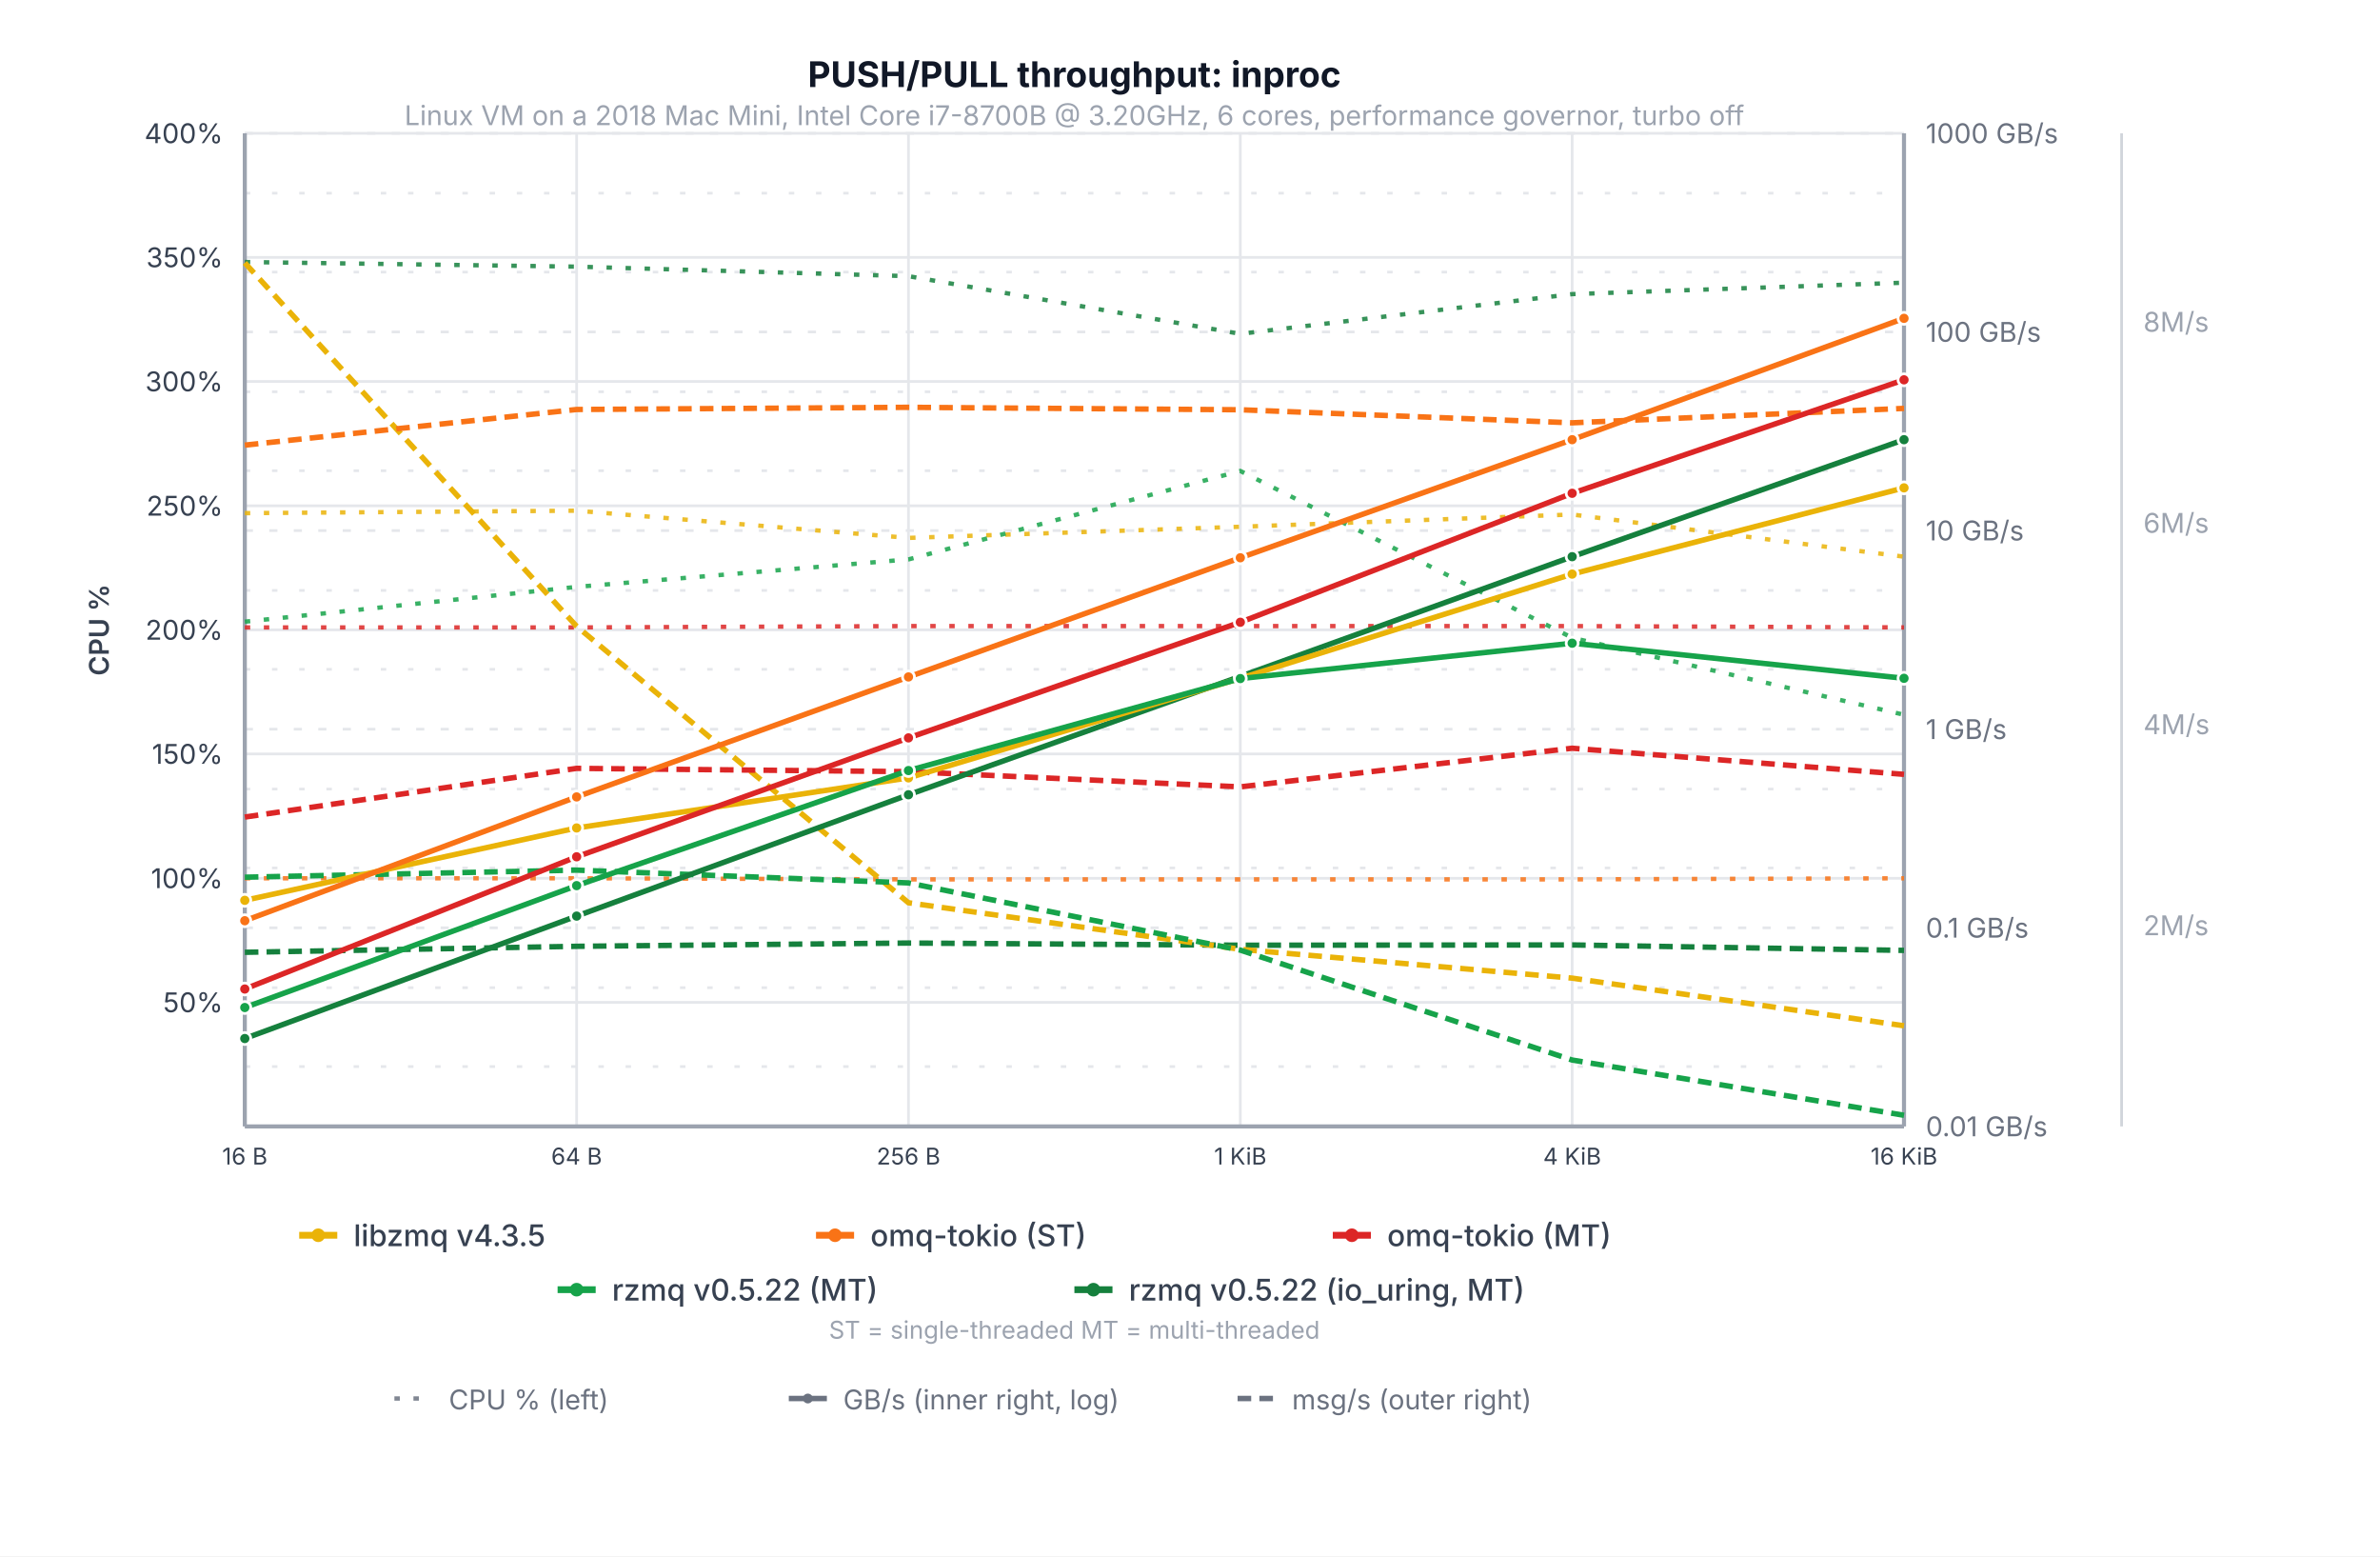
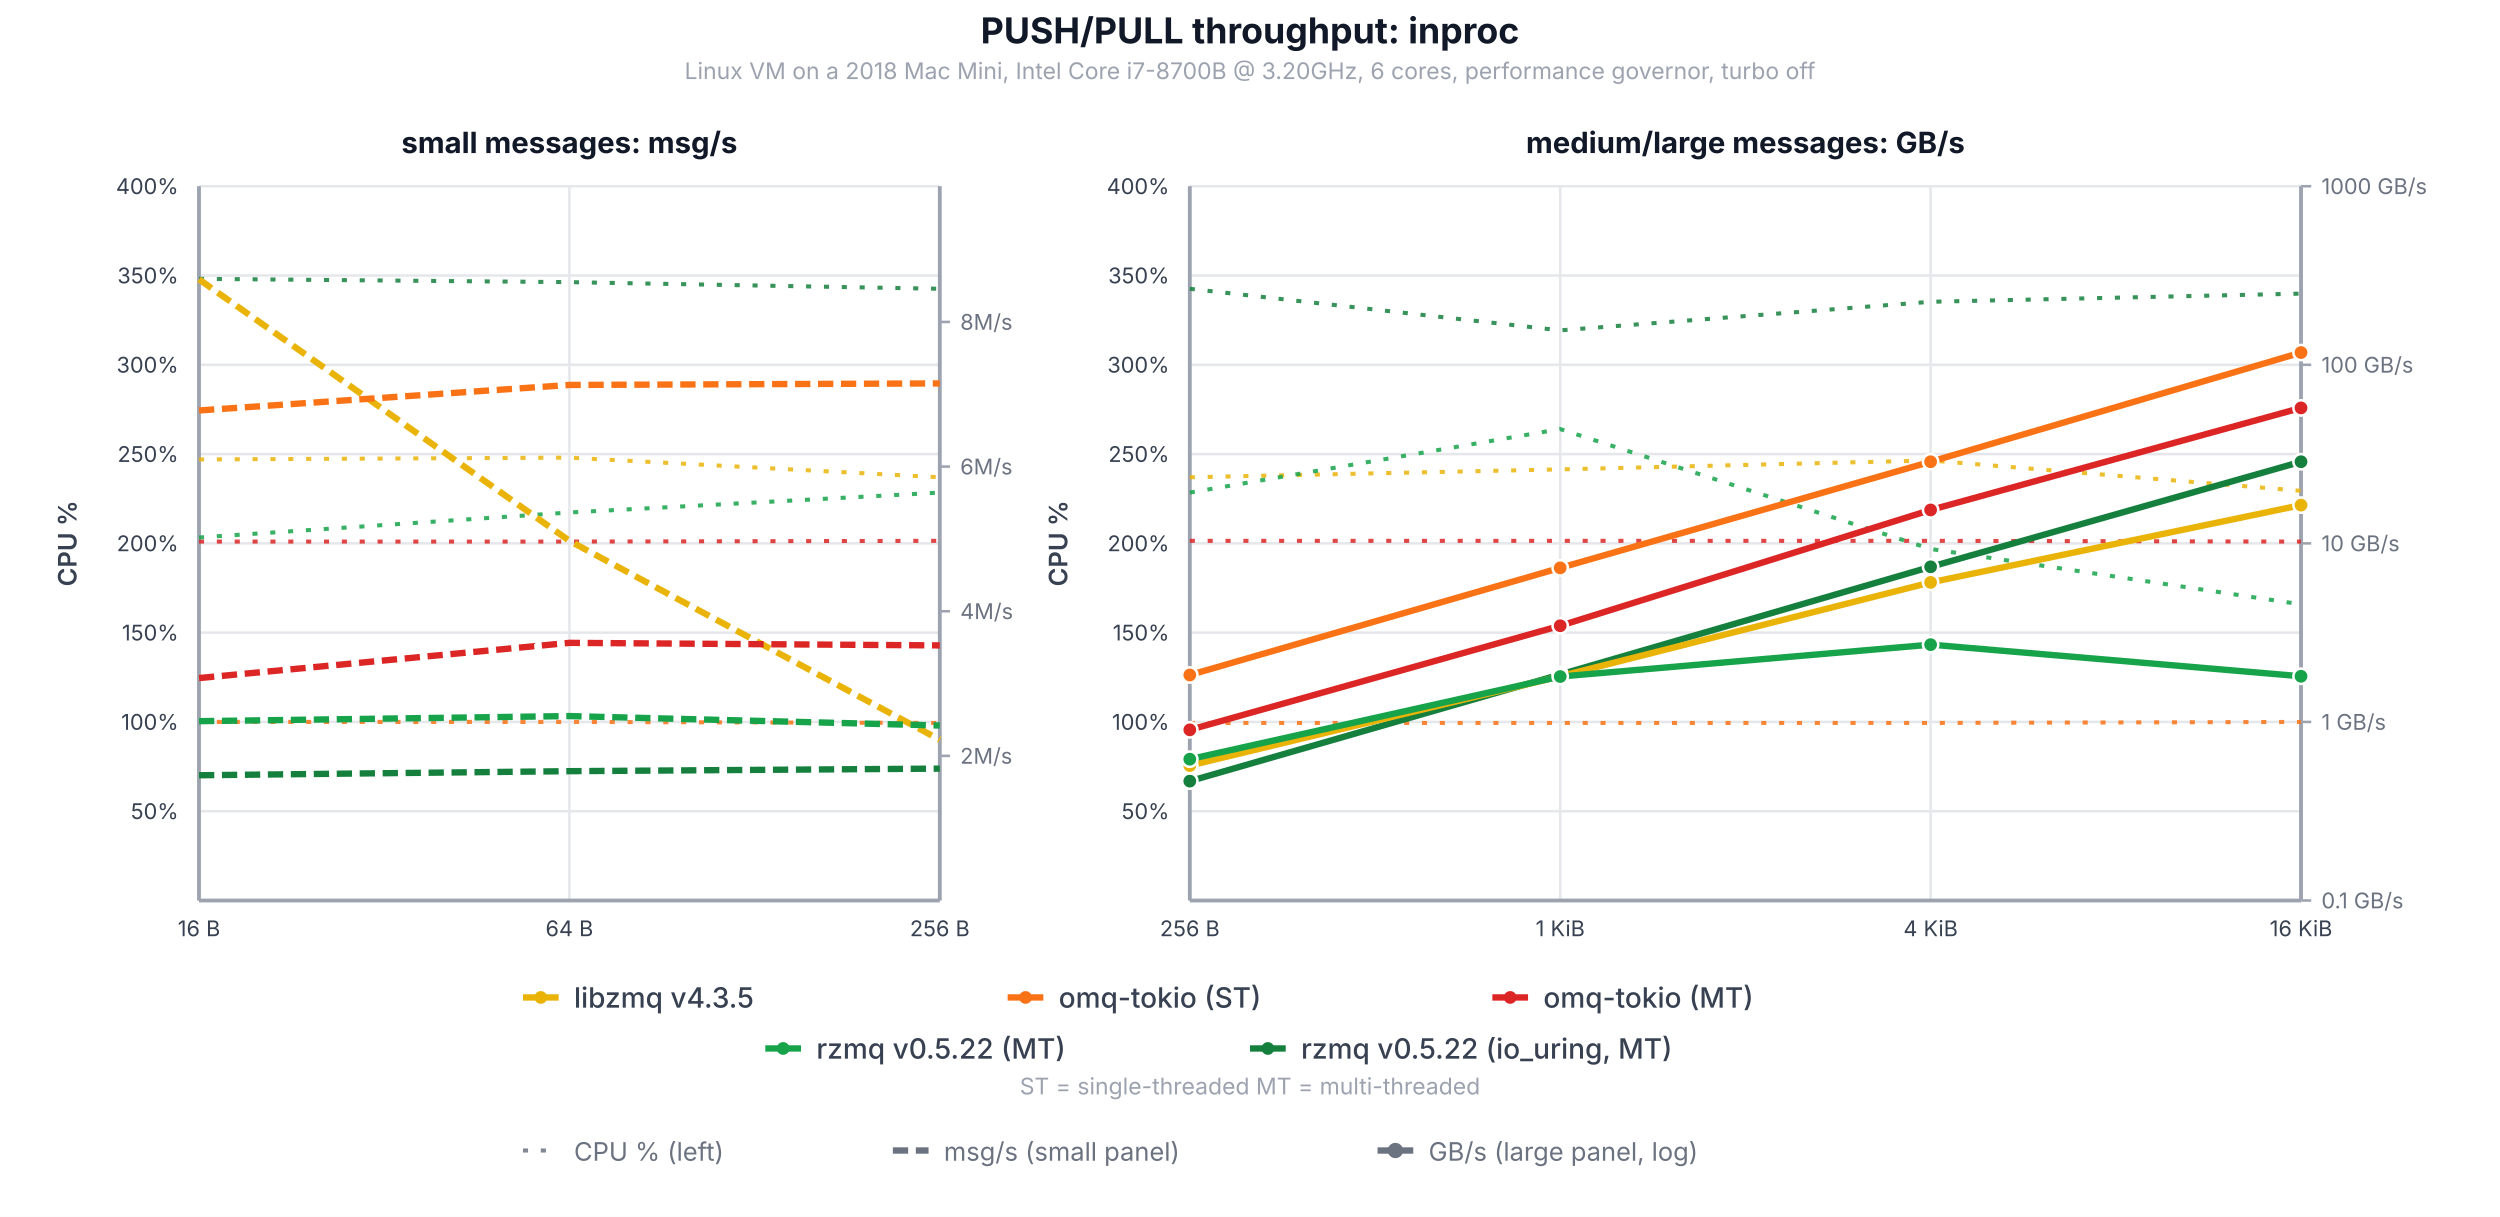
- <svg xmlns="http://www.w3.org/2000/svg" viewBox="0 0 875 572" font-family="system-ui, -apple-system, sans-serif">
-   <rect width="875" height="572" fill="white" />
-   <text x="395.0" y="32.0" text-anchor="middle" fill="#111827" font-size="13" font-weight="700">PUSH/PULL throughput: inproc</text>
-   <line x1="90.0" y1="368.4" x2="700.0" y2="368.4" stroke="#e5e7eb" stroke-width="1" />
-   <text x="82.0" y="368.4" text-anchor="end" dominant-baseline="middle" fill="#374151" font-size="10">50%</text>
-   <line x1="90.0" y1="322.8" x2="700.0" y2="322.8" stroke="#e5e7eb" stroke-width="1" />
-   <text x="82.0" y="322.8" text-anchor="end" dominant-baseline="middle" fill="#374151" font-size="10">100%</text>
-   <line x1="90.0" y1="277.1" x2="700.0" y2="277.1" stroke="#e5e7eb" stroke-width="1" />
-   <text x="82.0" y="277.1" text-anchor="end" dominant-baseline="middle" fill="#374151" font-size="10">150%</text>
-   <line x1="90.0" y1="231.5" x2="700.0" y2="231.5" stroke="#e5e7eb" stroke-width="1" />
-   <text x="82.0" y="231.5" text-anchor="end" dominant-baseline="middle" fill="#374151" font-size="10">200%</text>
-   <line x1="90.0" y1="185.9" x2="700.0" y2="185.9" stroke="#e5e7eb" stroke-width="1" />
-   <text x="82.0" y="185.9" text-anchor="end" dominant-baseline="middle" fill="#374151" font-size="10">250%</text>
-   <line x1="90.0" y1="140.2" x2="700.0" y2="140.2" stroke="#e5e7eb" stroke-width="1" />
-   <text x="82.0" y="140.2" text-anchor="end" dominant-baseline="middle" fill="#374151" font-size="10">300%</text>
-   <line x1="90.0" y1="94.6" x2="700.0" y2="94.6" stroke="#e5e7eb" stroke-width="1" />
-   <text x="82.0" y="94.6" text-anchor="end" dominant-baseline="middle" fill="#374151" font-size="10">350%</text>
-   <line x1="90.0" y1="49.0" x2="700.0" y2="49.0" stroke="#e5e7eb" stroke-width="1" />
-   <text x="82.0" y="49.0" text-anchor="end" dominant-baseline="middle" fill="#374151" font-size="10">400%</text>
-   <line x1="90.0" y1="414.0" x2="700.0" y2="414.0" stroke="#e5e7eb" stroke-width="1" stroke-dasharray="3,6" />
-   <text x="708.0" y="414.0" text-anchor="start" dominant-baseline="middle" fill="#6b7280" font-size="10">0.01 GB/s</text>
-   <line x1="90.0" y1="392.0" x2="700.0" y2="392.0" stroke="#e5e7eb" stroke-width="1" stroke-dasharray="2,8" />
-   <line x1="90.0" y1="363.0" x2="700.0" y2="363.0" stroke="#e5e7eb" stroke-width="1" stroke-dasharray="2,8" />
-   <line x1="90.0" y1="341.0" x2="700.0" y2="341.0" stroke="#e5e7eb" stroke-width="1" stroke-dasharray="3,6" />
-   <text x="708.0" y="341.0" text-anchor="start" dominant-baseline="middle" fill="#6b7280" font-size="10">0.1 GB/s</text>
-   <line x1="90.0" y1="319.0" x2="700.0" y2="319.0" stroke="#e5e7eb" stroke-width="1" stroke-dasharray="2,8" />
-   <line x1="90.0" y1="290.0" x2="700.0" y2="290.0" stroke="#e5e7eb" stroke-width="1" stroke-dasharray="2,8" />
-   <line x1="90.0" y1="268.0" x2="700.0" y2="268.0" stroke="#e5e7eb" stroke-width="1" stroke-dasharray="3,6" />
-   <text x="708.0" y="268.0" text-anchor="start" dominant-baseline="middle" fill="#6b7280" font-size="10">1 GB/s</text>
-   <line x1="90.0" y1="246.0" x2="700.0" y2="246.0" stroke="#e5e7eb" stroke-width="1" stroke-dasharray="2,8" />
-   <line x1="90.0" y1="217.0" x2="700.0" y2="217.0" stroke="#e5e7eb" stroke-width="1" stroke-dasharray="2,8" />
-   <line x1="90.0" y1="195.0" x2="700.0" y2="195.0" stroke="#e5e7eb" stroke-width="1" stroke-dasharray="3,6" />
-   <text x="708.0" y="195.0" text-anchor="start" dominant-baseline="middle" fill="#6b7280" font-size="10">10 GB/s</text>
-   <line x1="90.0" y1="173.0" x2="700.0" y2="173.0" stroke="#e5e7eb" stroke-width="1" stroke-dasharray="2,8" />
-   <line x1="90.0" y1="144.0" x2="700.0" y2="144.0" stroke="#e5e7eb" stroke-width="1" stroke-dasharray="2,8" />
-   <line x1="90.0" y1="122.0" x2="700.0" y2="122.0" stroke="#e5e7eb" stroke-width="1" stroke-dasharray="3,6" />
-   <text x="708.0" y="122.0" text-anchor="start" dominant-baseline="middle" fill="#6b7280" font-size="10">100 GB/s</text>
-   <line x1="90.0" y1="100.0" x2="700.0" y2="100.0" stroke="#e5e7eb" stroke-width="1" stroke-dasharray="2,8" />
-   <line x1="90.0" y1="71.0" x2="700.0" y2="71.0" stroke="#e5e7eb" stroke-width="1" stroke-dasharray="2,8" />
-   <line x1="90.0" y1="49.0" x2="700.0" y2="49.0" stroke="#e5e7eb" stroke-width="1" stroke-dasharray="3,6" />
-   <text x="708.0" y="49.0" text-anchor="start" dominant-baseline="middle" fill="#6b7280" font-size="10">1000 GB/s</text>
-   <text x="788.0" y="340.1" text-anchor="start" dominant-baseline="middle" fill="#9ca3af" font-size="10">2M/s</text>
-   <text x="788.0" y="266.2" text-anchor="start" dominant-baseline="middle" fill="#9ca3af" font-size="10">4M/s</text>
-   <text x="788.0" y="192.2" text-anchor="start" dominant-baseline="middle" fill="#9ca3af" font-size="10">6M/s</text>
-   <text x="788.0" y="118.3" text-anchor="start" dominant-baseline="middle" fill="#9ca3af" font-size="10">8M/s</text>
-   <line x1="90.0" y1="49.0" x2="90.0" y2="414.0" stroke="#e5e7eb" stroke-width="1" />
-   <line x1="212.0" y1="49.0" x2="212.0" y2="414.0" stroke="#e5e7eb" stroke-width="1" />
-   <line x1="334.0" y1="49.0" x2="334.0" y2="414.0" stroke="#e5e7eb" stroke-width="1" />
-   <line x1="456.0" y1="49.0" x2="456.0" y2="414.0" stroke="#e5e7eb" stroke-width="1" />
-   <line x1="578.0" y1="49.0" x2="578.0" y2="414.0" stroke="#e5e7eb" stroke-width="1" />
-   <line x1="700.0" y1="49.0" x2="700.0" y2="414.0" stroke="#e5e7eb" stroke-width="1" />
-   <line x1="90.0" y1="49.0" x2="90.0" y2="414.0" stroke="#9ca3af" stroke-width="1.5" />
-   <line x1="700.0" y1="49.0" x2="700.0" y2="414.0" stroke="#9ca3af" stroke-width="1.5" />
-   <line x1="90.0" y1="414.0" x2="700.0" y2="414.0" stroke="#9ca3af" stroke-width="1.5" />
-   <line x1="780.0" y1="49.0" x2="780.0" y2="414.0" stroke="#d1d5db" stroke-width="1" />
-   <text x="40.0" y="231.5" text-anchor="middle" fill="#374151" font-size="10" font-weight="600" transform="rotate(-90,40.0,231.5)">CPU %</text>
-   <polyline points="90.0,96.3 212.0,98.0 334.0,101.5 456.0,122.7 578.0,108.1 700.0,103.9" fill="none" stroke="#15803d" stroke-width="1.6" stroke-dasharray="2,5" opacity="0.85" />
-   <polyline points="90.0,188.6 212.0,187.7 334.0,197.7 456.0,193.6 578.0,189.1 700.0,204.6" fill="none" stroke="#eab308" stroke-width="1.6" stroke-dasharray="2,5" opacity="0.85" />
-   <polyline points="90.0,230.6 212.0,230.6 334.0,230.1 456.0,230.1 578.0,230.1 700.0,230.6" fill="none" stroke="#dc2626" stroke-width="1.6" stroke-dasharray="2,5" opacity="0.85" />
-   <polyline points="90.0,322.8 212.0,322.8 334.0,323.2 456.0,323.2 578.0,323.2 700.0,322.8" fill="none" stroke="#f97316" stroke-width="1.6" stroke-dasharray="2,5" opacity="0.85" />
-   <polyline points="90.0,228.5 212.0,215.7 334.0,205.6 456.0,173.1 578.0,234.4 700.0,262.7" fill="none" stroke="#16a34a" stroke-width="1.6" stroke-dasharray="2,5" opacity="0.85" />
-   <polyline points="90.0,350.0 212.0,347.8 334.0,346.6 456.0,347.4 578.0,347.3 700.0,349.3" fill="none" stroke="#15803d" stroke-width="2.0" stroke-dasharray="5,3" />
-   <polyline points="90.0,96.6 212.0,230.2 334.0,331.8 456.0,348.9 578.0,359.5 700.0,377.0" fill="none" stroke="#eab308" stroke-width="2.0" stroke-dasharray="5,3" />
-   <polyline points="90.0,300.3 212.0,282.4 334.0,283.6 456.0,289.2 578.0,275.0 700.0,284.6" fill="none" stroke="#dc2626" stroke-width="2.0" stroke-dasharray="5,3" />
-   <polyline points="90.0,163.6 212.0,150.5 334.0,149.7 456.0,150.6 578.0,155.4 700.0,150.1" fill="none" stroke="#f97316" stroke-width="2.0" stroke-dasharray="5,3" />
-   <polyline points="90.0,322.4 212.0,319.8 334.0,324.5 456.0,349.2 578.0,389.6 700.0,409.9" fill="none" stroke="#16a34a" stroke-width="2.0" stroke-dasharray="5,3" />
-   <polyline points="90.0,381.7 212.0,336.7 334.0,292.1 456.0,248.6 578.0,204.6 700.0,161.6" fill="none" stroke="#15803d" stroke-width="2.0" stroke-linecap="round" stroke-linejoin="round" />
-   <circle cx="90.0" cy="381.7" r="2.2" fill="#15803d" stroke="white" stroke-width="1" />
-   <circle cx="212.0" cy="336.7" r="2.2" fill="#15803d" stroke="white" stroke-width="1" />
-   <circle cx="334.0" cy="292.1" r="2.2" fill="#15803d" stroke="white" stroke-width="1" />
-   <circle cx="456.0" cy="248.6" r="2.2" fill="#15803d" stroke="white" stroke-width="1" />
-   <circle cx="578.0" cy="204.6" r="2.2" fill="#15803d" stroke="white" stroke-width="1" />
-   <circle cx="700.0" cy="161.6" r="2.2" fill="#15803d" stroke="white" stroke-width="1" />
-   <polyline points="90.0,330.9 212.0,304.3 334.0,285.9 456.0,249.3 578.0,211.0 700.0,179.3" fill="none" stroke="#eab308" stroke-width="2.0" stroke-linecap="round" stroke-linejoin="round" />
-   <circle cx="90.0" cy="330.9" r="2.2" fill="#eab308" stroke="white" stroke-width="1" />
-   <circle cx="212.0" cy="304.3" r="2.2" fill="#eab308" stroke="white" stroke-width="1" />
-   <circle cx="334.0" cy="285.9" r="2.2" fill="#eab308" stroke="white" stroke-width="1" />
-   <circle cx="456.0" cy="249.3" r="2.2" fill="#eab308" stroke="white" stroke-width="1" />
-   <circle cx="578.0" cy="211.0" r="2.2" fill="#eab308" stroke="white" stroke-width="1" />
-   <circle cx="700.0" cy="179.3" r="2.2" fill="#eab308" stroke="white" stroke-width="1" />
-   <polyline points="90.0,363.5 212.0,314.9 334.0,271.2 456.0,228.7 578.0,181.3 700.0,139.6" fill="none" stroke="#dc2626" stroke-width="2.0" stroke-linecap="round" stroke-linejoin="round" />
-   <circle cx="90.0" cy="363.5" r="2.2" fill="#dc2626" stroke="white" stroke-width="1" />
-   <circle cx="212.0" cy="314.9" r="2.2" fill="#dc2626" stroke="white" stroke-width="1" />
-   <circle cx="334.0" cy="271.2" r="2.2" fill="#dc2626" stroke="white" stroke-width="1" />
-   <circle cx="456.0" cy="228.7" r="2.2" fill="#dc2626" stroke="white" stroke-width="1" />
-   <circle cx="578.0" cy="181.3" r="2.2" fill="#dc2626" stroke="white" stroke-width="1" />
-   <circle cx="700.0" cy="139.6" r="2.2" fill="#dc2626" stroke="white" stroke-width="1" />
-   <polyline points="90.0,338.4 212.0,292.9 334.0,248.8 456.0,205.0 578.0,161.6 700.0,117.0" fill="none" stroke="#f97316" stroke-width="2.0" stroke-linecap="round" stroke-linejoin="round" />
-   <circle cx="90.0" cy="338.4" r="2.2" fill="#f97316" stroke="white" stroke-width="1" />
-   <circle cx="212.0" cy="292.9" r="2.2" fill="#f97316" stroke="white" stroke-width="1" />
-   <circle cx="334.0" cy="248.8" r="2.2" fill="#f97316" stroke="white" stroke-width="1" />
-   <circle cx="456.0" cy="205.0" r="2.2" fill="#f97316" stroke="white" stroke-width="1" />
-   <circle cx="578.0" cy="161.6" r="2.2" fill="#f97316" stroke="white" stroke-width="1" />
-   <circle cx="700.0" cy="117.0" r="2.2" fill="#f97316" stroke="white" stroke-width="1" />
-   <polyline points="90.0,370.3 212.0,325.5 334.0,283.2 456.0,249.4 578.0,236.4 700.0,249.3" fill="none" stroke="#16a34a" stroke-width="2.0" stroke-linecap="round" stroke-linejoin="round" />
-   <circle cx="90.0" cy="370.3" r="2.2" fill="#16a34a" stroke="white" stroke-width="1" />
-   <circle cx="212.0" cy="325.5" r="2.2" fill="#16a34a" stroke="white" stroke-width="1" />
-   <circle cx="334.0" cy="283.2" r="2.2" fill="#16a34a" stroke="white" stroke-width="1" />
-   <circle cx="456.0" cy="249.4" r="2.2" fill="#16a34a" stroke="white" stroke-width="1" />
-   <circle cx="578.0" cy="236.4" r="2.2" fill="#16a34a" stroke="white" stroke-width="1" />
-   <circle cx="700.0" cy="249.3" r="2.2" fill="#16a34a" stroke="white" stroke-width="1" />
-   <text x="90.0" y="428.0" text-anchor="middle" fill="#374151" font-size="8.5">16 B</text>
-   <text x="212.0" y="428.0" text-anchor="middle" fill="#374151" font-size="8.5">64 B</text>
-   <text x="334.0" y="428.0" text-anchor="middle" fill="#374151" font-size="8.5">256 B</text>
-   <text x="456.0" y="428.0" text-anchor="middle" fill="#374151" font-size="8.5">1 KiB</text>
-   <text x="578.0" y="428.0" text-anchor="middle" fill="#374151" font-size="8.5">4 KiB</text>
-   <text x="700.0" y="428.0" text-anchor="middle" fill="#374151" font-size="8.5">16 KiB</text>
-   <text x="395.0" y="46" text-anchor="middle" fill="#9ca3af" font-size="10">Linux VM on a 2018 Mac Mini, Intel Core i7-8700B @ 3.20GHz, 6 cores, performance governor, turbo off</text>
-   <line x1="110" y1="454" x2="124" y2="454" stroke="#eab308" stroke-width="2.5" />
-   <circle cx="117" cy="454" r="2.5" fill="#eab308" />
-   <text x="130" y="458" fill="#374151" font-size="11" font-weight="500">libzmq v4.3.5</text>
-   <line x1="300" y1="454" x2="314" y2="454" stroke="#f97316" stroke-width="2.5" />
-   <circle cx="307" cy="454" r="2.5" fill="#f97316" />
-   <text x="320" y="458" fill="#374151" font-size="11" font-weight="500">omq-tokio (ST)</text>
-   <line x1="490" y1="454" x2="504" y2="454" stroke="#dc2626" stroke-width="2.5" />
-   <circle cx="497" cy="454" r="2.5" fill="#dc2626" />
-   <text x="510" y="458" fill="#374151" font-size="11" font-weight="500">omq-tokio (MT)</text>
-   <line x1="205" y1="474" x2="219" y2="474" stroke="#16a34a" stroke-width="2.5" />
-   <circle cx="212" cy="474" r="2.5" fill="#16a34a" />
-   <text x="225" y="478" fill="#374151" font-size="11" font-weight="500">rzmq v0.5.22 (MT)</text>
-   <line x1="395" y1="474" x2="409" y2="474" stroke="#15803d" stroke-width="2.5" />
-   <circle cx="402" cy="474" r="2.5" fill="#15803d" />
-   <text x="415" y="478" fill="#374151" font-size="11" font-weight="500">rzmq v0.5.22 (io_uring, MT)</text>
-   <text x="395.0" y="492" text-anchor="middle" fill="#9ca3af" font-size="9">ST = single-threaded   MT = multi-threaded</text>
-   <line x1="145" y1="514" x2="159" y2="514" stroke="#6b7280" stroke-width="1.6" stroke-dasharray="2,5" opacity="0.85" />
-   <text x="165" y="518" fill="#6b7280" font-size="10">CPU % (left)</text>
-   <line x1="290" y1="514" x2="304" y2="514" stroke="#6b7280" stroke-width="2.0" />
-   <circle cx="297" cy="514" r="1.8" fill="#6b7280" />
-   <text x="310" y="518" fill="#6b7280" font-size="10">GB/s (inner right, log)</text>
-   <line x1="455" y1="514" x2="469" y2="514" stroke="#6b7280" stroke-width="2.0" stroke-dasharray="5,3" />
-   <text x="475" y="518" fill="#6b7280" font-size="10">msg/s (outer right)</text>
+ <svg xmlns="http://www.w3.org/2000/svg" viewBox="0 0 980 477" font-family="system-ui, -apple-system, sans-serif">
+   <rect width="980" height="477" fill="white" />
+   <text x="490.0" y="17.0" text-anchor="middle" fill="#111827" font-size="14" font-weight="700">PUSH/PULL throughput: inproc</text>
+   <text x="490.0" y="31.0" text-anchor="middle" fill="#9ca3af" font-size="9">Linux VM on a 2018 Mac Mini, Intel Core i7-8700B @ 3.20GHz, 6 cores, performance governor, turbo off</text>
+   <text x="223.2" y="60.0" text-anchor="middle" fill="#111827" font-size="11.5" font-weight="700">small messages: msg/s</text>
+   <line x1="78.0" y1="318.0" x2="368.4" y2="318.0" stroke="#e5e7eb" stroke-width="1" />
+   <text x="70.0" y="318.0" text-anchor="end" dominant-baseline="middle" fill="#374151" font-size="8.5">50%</text>
+   <line x1="78.0" y1="283.0" x2="368.4" y2="283.0" stroke="#e5e7eb" stroke-width="1" />
+   <text x="70.0" y="283.0" text-anchor="end" dominant-baseline="middle" fill="#374151" font-size="8.5">100%</text>
+   <line x1="78.0" y1="248.0" x2="368.4" y2="248.0" stroke="#e5e7eb" stroke-width="1" />
+   <text x="70.0" y="248.0" text-anchor="end" dominant-baseline="middle" fill="#374151" font-size="8.5">150%</text>
+   <line x1="78.0" y1="213.0" x2="368.4" y2="213.0" stroke="#e5e7eb" stroke-width="1" />
+   <text x="70.0" y="213.0" text-anchor="end" dominant-baseline="middle" fill="#374151" font-size="8.5">200%</text>
+   <line x1="78.0" y1="178.0" x2="368.4" y2="178.0" stroke="#e5e7eb" stroke-width="1" />
+   <text x="70.0" y="178.0" text-anchor="end" dominant-baseline="middle" fill="#374151" font-size="8.5">250%</text>
+   <line x1="78.0" y1="143.0" x2="368.4" y2="143.0" stroke="#e5e7eb" stroke-width="1" />
+   <text x="70.0" y="143.0" text-anchor="end" dominant-baseline="middle" fill="#374151" font-size="8.5">300%</text>
+   <line x1="78.0" y1="108.0" x2="368.4" y2="108.0" stroke="#e5e7eb" stroke-width="1" />
+   <text x="70.0" y="108.0" text-anchor="end" dominant-baseline="middle" fill="#374151" font-size="8.5">350%</text>
+   <line x1="78.0" y1="73.0" x2="368.4" y2="73.0" stroke="#e5e7eb" stroke-width="1" />
+   <text x="70.0" y="73.0" text-anchor="end" dominant-baseline="middle" fill="#374151" font-size="8.5">400%</text>
+   <line x1="368.4" y1="296.3" x2="372.4" y2="296.3" stroke="#9ca3af" stroke-width="1" />
+   <text x="376.4" y="296.3" text-anchor="start" dominant-baseline="middle" fill="#6b7280" font-size="8.5">2M/s</text>
+   <line x1="368.4" y1="239.6" x2="372.4" y2="239.6" stroke="#9ca3af" stroke-width="1" />
+   <text x="376.4" y="239.6" text-anchor="start" dominant-baseline="middle" fill="#6b7280" font-size="8.5">4M/s</text>
+   <line x1="368.4" y1="182.9" x2="372.4" y2="182.9" stroke="#9ca3af" stroke-width="1" />
+   <text x="376.4" y="182.9" text-anchor="start" dominant-baseline="middle" fill="#6b7280" font-size="8.5">6M/s</text>
+   <line x1="368.4" y1="126.2" x2="372.4" y2="126.2" stroke="#9ca3af" stroke-width="1" />
+   <text x="376.4" y="126.2" text-anchor="start" dominant-baseline="middle" fill="#6b7280" font-size="8.5">8M/s</text>
+   <line x1="78.0" y1="73.0" x2="78.0" y2="353.0" stroke="#e5e7eb" stroke-width="1" />
+   <line x1="223.2" y1="73.0" x2="223.2" y2="353.0" stroke="#e5e7eb" stroke-width="1" />
+   <line x1="368.4" y1="73.0" x2="368.4" y2="353.0" stroke="#e5e7eb" stroke-width="1" />
+   <line x1="78.0" y1="73.0" x2="78.0" y2="353.0" stroke="#9ca3af" stroke-width="1.5" />
+   <line x1="368.4" y1="73.0" x2="368.4" y2="353.0" stroke="#9ca3af" stroke-width="1.5" />
+   <line x1="78.0" y1="353.0" x2="368.4" y2="353.0" stroke="#9ca3af" stroke-width="1.5" />
+   <text x="30.0" y="213.0" text-anchor="middle" fill="#374151" font-size="10" font-weight="600" transform="rotate(-90,30.0,213.0)">CPU %</text>
+   <polyline points="78.0,109.3 223.2,110.6 368.4,113.2" fill="none" stroke="#15803d" stroke-width="1.6" stroke-dasharray="2,5" opacity="0.85" />
+   <polyline points="78.0,180.1 223.2,179.4 368.4,187.1" fill="none" stroke="#eab308" stroke-width="1.6" stroke-dasharray="2,5" opacity="0.85" />
+   <polyline points="78.0,212.3 223.2,212.3 368.4,212.0" fill="none" stroke="#dc2626" stroke-width="1.6" stroke-dasharray="2,5" opacity="0.85" />
+   <polyline points="78.0,283.0 223.2,283.0 368.4,283.4" fill="none" stroke="#f97316" stroke-width="1.6" stroke-dasharray="2,5" opacity="0.85" />
+   <polyline points="78.0,210.7 223.2,200.9 368.4,193.1" fill="none" stroke="#16a34a" stroke-width="1.6" stroke-dasharray="2,5" opacity="0.85" />
+   <polyline points="78.0,303.9 223.2,302.3 368.4,301.3" fill="none" stroke="#15803d" stroke-width="2.5" stroke-dasharray="6,3" />
+   <polyline points="78.0,109.5 223.2,212.0 368.4,290.0" fill="none" stroke="#eab308" stroke-width="2.5" stroke-dasharray="6,3" />
+   <polyline points="78.0,265.8 223.2,252.0 368.4,253.0" fill="none" stroke="#dc2626" stroke-width="2.5" stroke-dasharray="6,3" />
+   <polyline points="78.0,160.9 223.2,150.9 368.4,150.3" fill="none" stroke="#f97316" stroke-width="2.5" stroke-dasharray="6,3" />
+   <polyline points="78.0,282.7 223.2,280.7 368.4,284.4" fill="none" stroke="#16a34a" stroke-width="2.5" stroke-dasharray="6,3" />
+   <text x="78.0" y="367.0" text-anchor="middle" fill="#374151" font-size="8.5">16 B</text>
+   <text x="223.2" y="367.0" text-anchor="middle" fill="#374151" font-size="8.5">64 B</text>
+   <text x="368.4" y="367.0" text-anchor="middle" fill="#374151" font-size="8.5">256 B</text>
+   <text x="684.2" y="60.0" text-anchor="middle" fill="#111827" font-size="11.5" font-weight="700">medium/large messages: GB/s</text>
+   <line x1="466.4" y1="318.0" x2="902.0" y2="318.0" stroke="#e5e7eb" stroke-width="1" />
+   <text x="458.4" y="318.0" text-anchor="end" dominant-baseline="middle" fill="#374151" font-size="8.5">50%</text>
+   <line x1="466.4" y1="283.0" x2="902.0" y2="283.0" stroke="#e5e7eb" stroke-width="1" />
+   <text x="458.4" y="283.0" text-anchor="end" dominant-baseline="middle" fill="#374151" font-size="8.5">100%</text>
+   <line x1="466.4" y1="248.0" x2="902.0" y2="248.0" stroke="#e5e7eb" stroke-width="1" />
+   <text x="458.4" y="248.0" text-anchor="end" dominant-baseline="middle" fill="#374151" font-size="8.5">150%</text>
+   <line x1="466.4" y1="213.0" x2="902.0" y2="213.0" stroke="#e5e7eb" stroke-width="1" />
+   <text x="458.4" y="213.0" text-anchor="end" dominant-baseline="middle" fill="#374151" font-size="8.5">200%</text>
+   <line x1="466.4" y1="178.0" x2="902.0" y2="178.0" stroke="#e5e7eb" stroke-width="1" />
+   <text x="458.4" y="178.0" text-anchor="end" dominant-baseline="middle" fill="#374151" font-size="8.5">250%</text>
+   <line x1="466.4" y1="143.0" x2="902.0" y2="143.0" stroke="#e5e7eb" stroke-width="1" />
+   <text x="458.4" y="143.0" text-anchor="end" dominant-baseline="middle" fill="#374151" font-size="8.5">300%</text>
+   <line x1="466.4" y1="108.0" x2="902.0" y2="108.0" stroke="#e5e7eb" stroke-width="1" />
+   <text x="458.4" y="108.0" text-anchor="end" dominant-baseline="middle" fill="#374151" font-size="8.5">350%</text>
+   <line x1="466.4" y1="73.0" x2="902.0" y2="73.0" stroke="#e5e7eb" stroke-width="1" />
+   <text x="458.4" y="73.0" text-anchor="end" dominant-baseline="middle" fill="#374151" font-size="8.5">400%</text>
+   <line x1="902.0" y1="353.0" x2="906.0" y2="353.0" stroke="#9ca3af" stroke-width="1" />
+   <text x="910.0" y="353.0" text-anchor="start" dominant-baseline="middle" fill="#6b7280" font-size="8.5">0.1 GB/s</text>
+   <line x1="902.0" y1="283.0" x2="906.0" y2="283.0" stroke="#9ca3af" stroke-width="1" />
+   <text x="910.0" y="283.0" text-anchor="start" dominant-baseline="middle" fill="#6b7280" font-size="8.5">1 GB/s</text>
+   <line x1="902.0" y1="213.0" x2="906.0" y2="213.0" stroke="#9ca3af" stroke-width="1" />
+   <text x="910.0" y="213.0" text-anchor="start" dominant-baseline="middle" fill="#6b7280" font-size="8.5">10 GB/s</text>
+   <line x1="902.0" y1="143.0" x2="906.0" y2="143.0" stroke="#9ca3af" stroke-width="1" />
+   <text x="910.0" y="143.0" text-anchor="start" dominant-baseline="middle" fill="#6b7280" font-size="8.5">100 GB/s</text>
+   <line x1="902.0" y1="73.0" x2="906.0" y2="73.0" stroke="#9ca3af" stroke-width="1" />
+   <text x="910.0" y="73.0" text-anchor="start" dominant-baseline="middle" fill="#6b7280" font-size="8.5">1000 GB/s</text>
+   <line x1="466.4" y1="73.0" x2="466.4" y2="353.0" stroke="#e5e7eb" stroke-width="1" />
+   <line x1="611.6" y1="73.0" x2="611.6" y2="353.0" stroke="#e5e7eb" stroke-width="1" />
+   <line x1="756.8" y1="73.0" x2="756.8" y2="353.0" stroke="#e5e7eb" stroke-width="1" />
+   <line x1="902.0" y1="73.0" x2="902.0" y2="353.0" stroke="#e5e7eb" stroke-width="1" />
+   <line x1="466.4" y1="73.0" x2="466.4" y2="353.0" stroke="#9ca3af" stroke-width="1.5" />
+   <line x1="902.0" y1="73.0" x2="902.0" y2="353.0" stroke="#9ca3af" stroke-width="1.5" />
+   <line x1="466.4" y1="353.0" x2="902.0" y2="353.0" stroke="#9ca3af" stroke-width="1.5" />
+   <text x="418.4" y="213.0" text-anchor="middle" fill="#374151" font-size="10" font-weight="600" transform="rotate(-90,418.4,213.0)">CPU %</text>
+   <polyline points="466.4,113.2 611.6,129.5 756.8,118.3 902.0,115.1" fill="none" stroke="#15803d" stroke-width="1.6" stroke-dasharray="2,5" opacity="0.85" />
+   <polyline points="466.4,187.1 611.6,184.0 756.8,180.5 902.0,192.4" fill="none" stroke="#eab308" stroke-width="1.6" stroke-dasharray="2,5" opacity="0.85" />
+   <polyline points="466.4,212.0 611.6,212.0 756.8,212.0 902.0,212.3" fill="none" stroke="#dc2626" stroke-width="1.6" stroke-dasharray="2,5" opacity="0.85" />
+   <polyline points="466.4,283.4 611.6,283.4 756.8,283.4 902.0,283.0" fill="none" stroke="#f97316" stroke-width="1.6" stroke-dasharray="2,5" opacity="0.85" />
+   <polyline points="466.4,193.1 611.6,168.2 756.8,215.2 902.0,236.9" fill="none" stroke="#16a34a" stroke-width="1.6" stroke-dasharray="2,5" opacity="0.85" />
+   <polyline points="466.4,306.2 611.6,264.4 756.8,222.2 902.0,181.0" fill="none" stroke="#15803d" stroke-width="2.5" stroke-linecap="round" stroke-linejoin="round" />
+   <circle cx="466.4" cy="306.2" r="3" fill="#15803d" stroke="white" stroke-width="1" />
+   <circle cx="611.6" cy="264.4" r="3" fill="#15803d" stroke="white" stroke-width="1" />
+   <circle cx="756.8" cy="222.2" r="3" fill="#15803d" stroke="white" stroke-width="1" />
+   <circle cx="902.0" cy="181.0" r="3" fill="#15803d" stroke="white" stroke-width="1" />
+   <polyline points="466.4,300.1 611.6,265.1 756.8,228.3 902.0,198.0" fill="none" stroke="#eab308" stroke-width="2.5" stroke-linecap="round" stroke-linejoin="round" />
+   <circle cx="466.4" cy="300.1" r="3" fill="#eab308" stroke="white" stroke-width="1" />
+   <circle cx="611.6" cy="265.1" r="3" fill="#eab308" stroke="white" stroke-width="1" />
+   <circle cx="756.8" cy="228.3" r="3" fill="#eab308" stroke="white" stroke-width="1" />
+   <circle cx="902.0" cy="198.0" r="3" fill="#eab308" stroke="white" stroke-width="1" />
+   <polyline points="466.4,286.1 611.6,245.3 756.8,199.9 902.0,159.9" fill="none" stroke="#dc2626" stroke-width="2.5" stroke-linecap="round" stroke-linejoin="round" />
+   <circle cx="466.4" cy="286.1" r="3" fill="#dc2626" stroke="white" stroke-width="1" />
+   <circle cx="611.6" cy="245.3" r="3" fill="#dc2626" stroke="white" stroke-width="1" />
+   <circle cx="756.8" cy="199.9" r="3" fill="#dc2626" stroke="white" stroke-width="1" />
+   <circle cx="902.0" cy="159.9" r="3" fill="#dc2626" stroke="white" stroke-width="1" />
+   <polyline points="466.4,264.6 611.6,222.6 756.8,181.0 902.0,138.2" fill="none" stroke="#f97316" stroke-width="2.5" stroke-linecap="round" stroke-linejoin="round" />
+   <circle cx="466.4" cy="264.6" r="3" fill="#f97316" stroke="white" stroke-width="1" />
+   <circle cx="611.6" cy="222.6" r="3" fill="#f97316" stroke="white" stroke-width="1" />
+   <circle cx="756.8" cy="181.0" r="3" fill="#f97316" stroke="white" stroke-width="1" />
+   <circle cx="902.0" cy="138.2" r="3" fill="#f97316" stroke="white" stroke-width="1" />
+   <polyline points="466.4,297.6 611.6,265.2 756.8,252.7 902.0,265.1" fill="none" stroke="#16a34a" stroke-width="2.5" stroke-linecap="round" stroke-linejoin="round" />
+   <circle cx="466.4" cy="297.6" r="3" fill="#16a34a" stroke="white" stroke-width="1" />
+   <circle cx="611.6" cy="265.2" r="3" fill="#16a34a" stroke="white" stroke-width="1" />
+   <circle cx="756.8" cy="252.7" r="3" fill="#16a34a" stroke="white" stroke-width="1" />
+   <circle cx="902.0" cy="265.1" r="3" fill="#16a34a" stroke="white" stroke-width="1" />
+   <text x="466.4" y="367.0" text-anchor="middle" fill="#374151" font-size="8.5">256 B</text>
+   <text x="611.6" y="367.0" text-anchor="middle" fill="#374151" font-size="8.5">1 KiB</text>
+   <text x="756.8" y="367.0" text-anchor="middle" fill="#374151" font-size="8.5">4 KiB</text>
+   <text x="902.0" y="367.0" text-anchor="middle" fill="#374151" font-size="8.5">16 KiB</text>
+   <line x1="205" y1="391" x2="219" y2="391" stroke="#eab308" stroke-width="2.5" />
+   <circle cx="212" cy="391" r="2.5" fill="#eab308" />
+   <text x="225" y="395" fill="#374151" font-size="11" font-weight="500">libzmq v4.3.5</text>
+   <line x1="395" y1="391" x2="409" y2="391" stroke="#f97316" stroke-width="2.5" />
+   <circle cx="402" cy="391" r="2.5" fill="#f97316" />
+   <text x="415" y="395" fill="#374151" font-size="11" font-weight="500">omq-tokio (ST)</text>
+   <line x1="585" y1="391" x2="599" y2="391" stroke="#dc2626" stroke-width="2.5" />
+   <circle cx="592" cy="391" r="2.5" fill="#dc2626" />
+   <text x="605" y="395" fill="#374151" font-size="11" font-weight="500">omq-tokio (MT)</text>
+   <line x1="300" y1="411" x2="314" y2="411" stroke="#16a34a" stroke-width="2.5" />
+   <circle cx="307" cy="411" r="2.5" fill="#16a34a" />
+   <text x="320" y="415" fill="#374151" font-size="11" font-weight="500">rzmq v0.5.22 (MT)</text>
+   <line x1="490" y1="411" x2="504" y2="411" stroke="#15803d" stroke-width="2.5" />
+   <circle cx="497" cy="411" r="2.5" fill="#15803d" />
+   <text x="510" y="415" fill="#374151" font-size="11" font-weight="500">rzmq v0.5.22 (io_uring, MT)</text>
+   <text x="490.0" y="429" text-anchor="middle" fill="#9ca3af" font-size="9">ST = single-threaded   MT = multi-threaded</text>
+   <line x1="205" y1="451" x2="219" y2="451" stroke="#6b7280" stroke-width="1.6" stroke-dasharray="2,5" opacity="0.85" />
+   <text x="225" y="455" fill="#6b7280" font-size="10">CPU % (left)</text>
+   <line x1="350" y1="451" x2="364" y2="451" stroke="#6b7280" stroke-width="2.5" stroke-dasharray="6,3" />
+   <text x="370" y="455" fill="#6b7280" font-size="10">msg/s (small panel)</text>
+   <line x1="540" y1="451" x2="554" y2="451" stroke="#6b7280" stroke-width="2.5" />
+   <circle cx="547" cy="451" r="3.0" fill="#6b7280" />
+   <text x="560" y="455" fill="#6b7280" font-size="10">GB/s (large panel, log)</text>
</svg>
